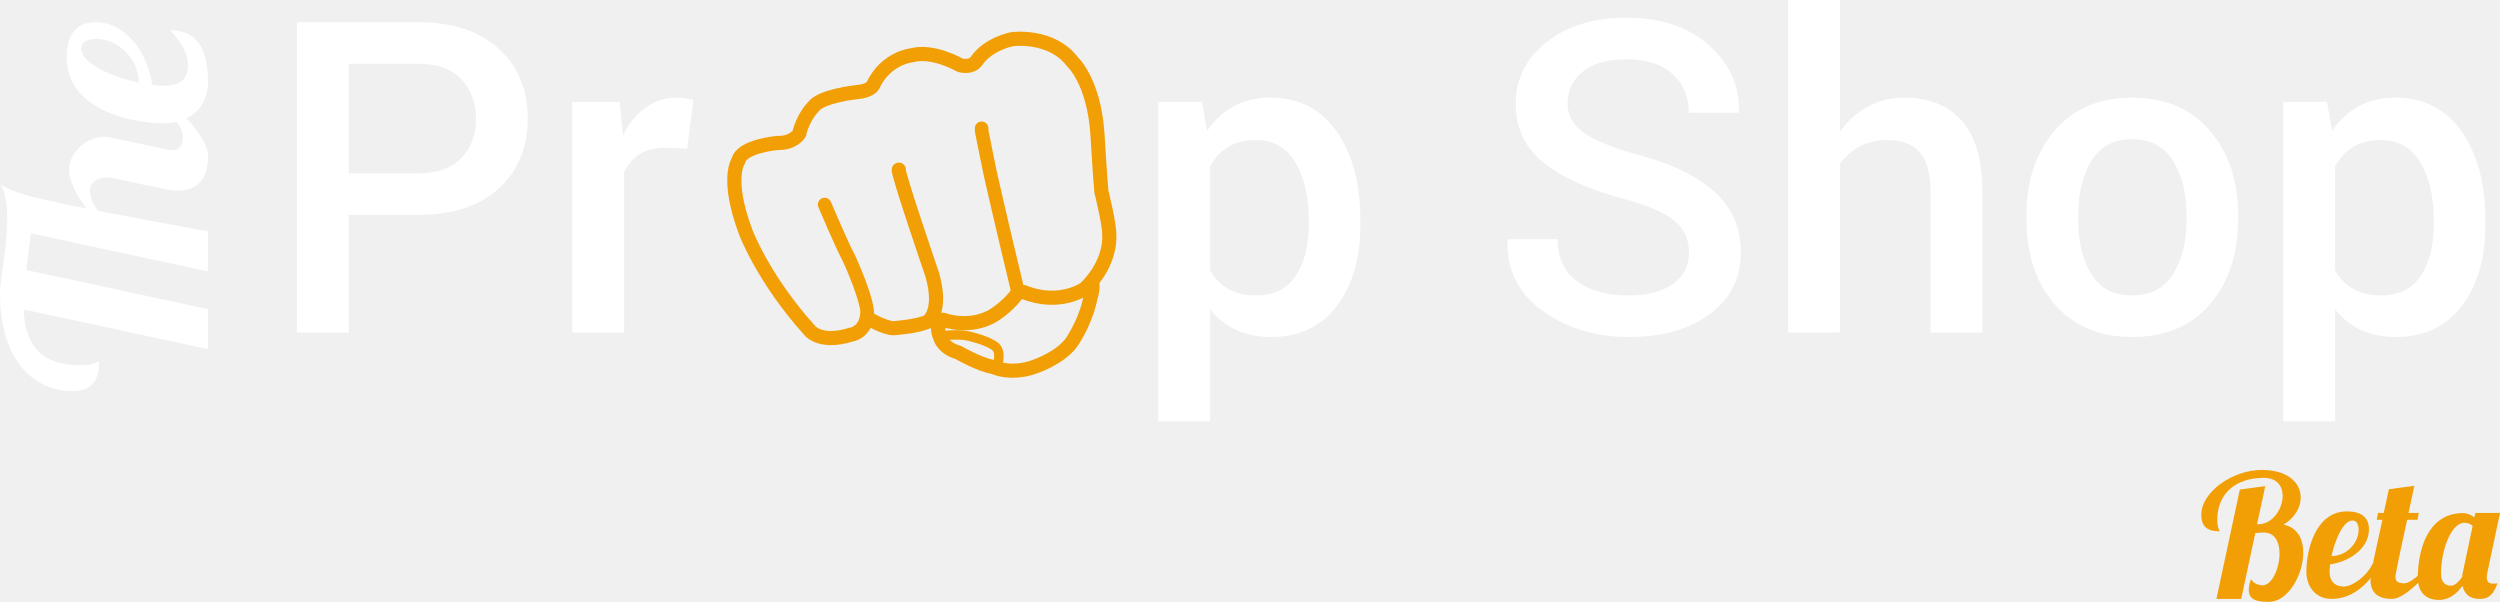
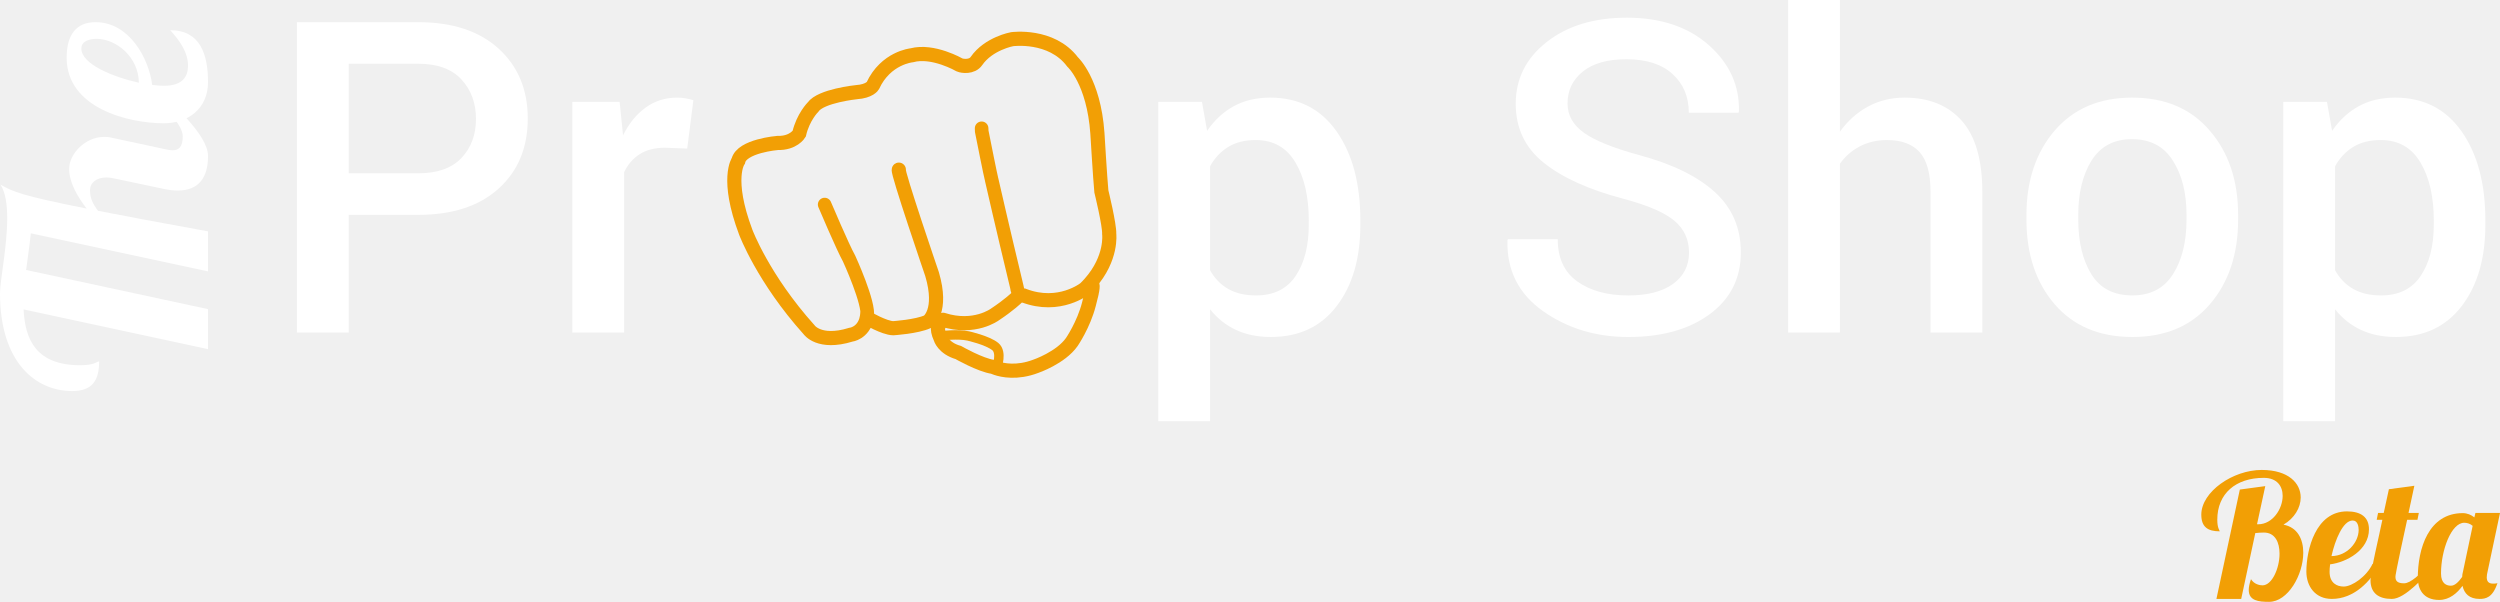
<svg xmlns="http://www.w3.org/2000/svg" version="1.1" x="0px" y="0px" width="188.987" height="45.496" viewBox="0 0 188.987 45.496" enable-background="new 0 0 432 144" xml:space="preserve" id="svg2">
  <defs id="defs69" />
  <g id="background" display="none" style="display:none" transform="translate(-116.563,-51.781)">
    <rect display="inline" width="432" height="144" id="rect5" x="0" y="0" style="fill:#404853;display:inline" />
  </g>
  <path d="m 171.243,36.748 -0.624,2.885 h 0.092 c 1.078,0 1.846,-1.156 1.846,-2.145 0,-0.729 -0.416,-1.365 -1.43,-1.365 -2.107,0 -3.511,1.184 -3.511,3.16 0,0.662 0.169,0.766 0.183,0.883 -0.897,0 -1.392,-0.324 -1.392,-1.26 0,-1.73 2.392,-3.381 4.563,-3.381 2.041,0 2.951,1.014 2.951,2.08 0,0.768 -0.469,1.572 -1.301,2.055 1.066,0.207 1.495,1.105 1.495,2.119 0,1.676 -1.157,3.717 -2.587,3.717 -0.78,0 -1.534,-0.078 -1.534,-0.896 0,-0.221 0.052,-0.494 0.169,-0.818 0.247,0.402 0.689,0.467 0.871,0.467 0.715,0 1.287,-1.287 1.287,-2.391 0,-0.846 -0.325,-1.6 -1.184,-1.6 -0.168,0 -0.416,0.014 -0.649,0.039 l -1.065,4.979 h -1.873 l 1.769,-8.268 1.924,-0.26 z" id="path27" style="fill:#f29f05;fill-opacity:1" />
  <path d="m 177.17,44.34 c 0.638,0 1.729,-0.754 2.185,-1.717 h 0.585 c -0.741,1.34 -1.989,2.652 -3.667,2.652 -1.248,0 -1.924,-0.949 -1.924,-2.066 0,-1.65 0.702,-4.551 3.068,-4.551 1.066,0 1.664,0.443 1.664,1.352 0,1.588 -1.703,2.496 -2.938,2.652 -0.026,0.209 -0.039,0.404 -0.039,0.561 10e-4,0.857 0.56,1.117 1.066,1.117 z m 0.677,-4.992 c -0.729,0 -1.326,1.469 -1.6,2.691 1.196,-0.014 2.041,-1.041 2.055,-1.963 0,-0.273 -0.065,-0.728 -0.455,-0.728 z" id="path29" style="fill:#f29f05;fill-opacity:1" />
  <path d="m 182.513,36.721 c 0,0 -0.195,0.885 -0.441,2.055 h 0.779 l -0.104,0.52 h -0.78 c -0.897,4.109 -0.884,4.238 -0.884,4.305 0,0.299 0.13,0.494 0.65,0.494 0.52,0 1.195,-0.729 1.716,-1.145 h 0.442 c -0.599,0.598 -2.067,2.326 -3.082,2.326 -1,0 -1.611,-0.441 -1.611,-1.416 0,-0.689 0.676,-3.445 0.896,-4.564 h -0.429 l 0.104,-0.52 h 0.429 l 0.39,-1.793 1.925,-0.262 z" id="path31" style="fill:#f29f05;fill-opacity:1" />
  <path d="m 188.051,43.196 c -0.038,0.156 -0.065,0.299 -0.065,0.443 0,0.271 0.104,0.48 0.469,0.48 0.091,0 0.234,0 0.338,-0.039 -0.363,1.117 -0.91,1.195 -1.352,1.195 -0.754,0 -1.157,-0.389 -1.287,-0.988 -0.391,0.533 -0.976,1.066 -1.769,1.066 -1.248,0 -1.612,-0.883 -1.612,-1.65 0,-2.236 0.807,-4.914 3.406,-4.914 0.312,0 0.637,0.129 0.871,0.324 l 0.078,-0.338 h 1.859 l -0.936,4.421 z M 186.92,39.75 c -0.208,-0.182 -0.455,-0.232 -0.637,-0.232 -0.976,0 -1.755,2.066 -1.755,3.834 0,0.781 0.429,0.924 0.754,0.924 0.299,0 0.585,-0.299 0.845,-0.664 0,-0.129 0.026,-0.273 0.065,-0.416 l 0.728,-3.446 z" id="path33" style="fill:#f29f05;fill-opacity:1" />
  <g id="g35" transform="translate(-116.563,-51.781)">
    <path style="fill:#ffffff" id="path37" d="m 142.925,68.023 v 8.895 h -3.916 V 53.457 h 9.168 c 2.589,0 4.616,0.669 6.083,2.006 1.466,1.338 2.199,3.097 2.199,5.277 0,2.202 -0.732,3.967 -2.199,5.293 -1.467,1.327 -3.494,1.99 -6.083,1.99 h -5.252 z m 0,-3.142 h 5.253 c 1.45,0 2.541,-0.387 3.271,-1.16 0.73,-0.773 1.096,-1.756 1.096,-2.949 0,-1.193 -0.365,-2.186 -1.096,-2.981 -0.731,-0.795 -1.821,-1.192 -3.271,-1.192 h -5.253 v 8.282 z" />
    <path style="fill:#ffffff" id="path39" d="m 168.513,63.012 -1.676,-0.064 c -0.764,0 -1.399,0.161 -1.91,0.483 -0.51,0.322 -0.905,0.779 -1.184,1.37 v 12.118 h -3.916 V 59.483 h 3.577 l 0.258,2.53 c 0.44,-0.892 1.007,-1.59 1.7,-2.095 0.692,-0.505 1.49,-0.757 2.393,-0.757 0.236,0 0.456,0.019 0.66,0.057 0.204,0.038 0.393,0.083 0.564,0.137 l -0.466,3.657 z" />
    <path style="fill:#ffffff" id="path41" d="m 219.398,68.78 c 0,2.535 -0.596,4.581 -1.789,6.14 -1.191,1.557 -2.851,2.336 -4.978,2.336 -0.988,0 -1.864,-0.178 -2.627,-0.531 -0.763,-0.355 -1.418,-0.876 -1.965,-1.563 v 8.46 h -3.916 V 59.483 h 3.303 l 0.387,2.191 c 0.559,-0.816 1.233,-1.439 2.022,-1.869 0.79,-0.43 1.705,-0.645 2.747,-0.645 2.148,0 3.822,0.852 5.019,2.554 1.199,1.703 1.797,3.945 1.797,6.728 V 68.78 z M 215.5,68.434 c 0,-1.781 -0.336,-3.237 -1.007,-4.369 -0.672,-1.132 -1.674,-1.698 -3.006,-1.698 -0.816,0 -1.509,0.174 -2.078,0.523 -0.569,0.349 -1.026,0.834 -1.369,1.456 v 7.869 c 0.343,0.612 0.8,1.081 1.369,1.408 0.569,0.327 1.273,0.49 2.111,0.49 1.331,0 2.328,-0.49 2.988,-1.472 0.661,-0.981 0.991,-2.271 0.991,-3.87 v -0.337 z" />
    <path style="fill:#ffffff" id="path43" d="m 244.244,70.873 c 0,-0.973 -0.361,-1.77 -1.088,-2.39 -0.725,-0.62 -2.006,-1.176 -3.842,-1.668 -2.621,-0.688 -4.639,-1.598 -6.051,-2.731 -1.412,-1.133 -2.119,-2.619 -2.119,-4.456 0,-1.891 0.781,-3.448 2.344,-4.673 1.564,-1.225 3.58,-1.837 6.051,-1.837 2.578,0 4.648,0.696 6.213,2.086 1.562,1.392 2.316,3.059 2.264,5.003 l -0.033,0.097 h -3.754 c 0,-1.203 -0.408,-2.178 -1.225,-2.924 -0.817,-0.746 -1.982,-1.12 -3.496,-1.12 -1.43,0 -2.527,0.311 -3.295,0.933 -0.77,0.622 -1.152,1.425 -1.152,2.412 0,0.89 0.416,1.629 1.248,2.219 0.832,0.59 2.211,1.146 4.133,1.672 2.525,0.677 4.441,1.611 5.752,2.804 1.311,1.193 1.967,2.712 1.967,4.56 0,1.955 -0.781,3.51 -2.344,4.665 -1.564,1.155 -3.619,1.732 -6.164,1.732 -2.449,0 -4.598,-0.652 -6.445,-1.957 -1.848,-1.307 -2.744,-3.086 -2.691,-5.342 l 0.033,-0.097 h 3.77 c 0,1.429 0.494,2.495 1.482,3.199 0.988,0.703 2.271,1.055 3.852,1.055 1.449,0 2.578,-0.291 3.383,-0.873 0.805,-0.585 1.207,-1.374 1.207,-2.369 z" />
    <path style="fill:#ffffff" id="path45" d="m 255.652,61.739 c 0.58,-0.816 1.287,-1.45 2.119,-1.901 0.832,-0.451 1.754,-0.677 2.764,-0.677 1.848,0 3.289,0.583 4.326,1.748 1.037,1.166 1.555,2.962 1.555,5.39 V 76.918 H 262.5 V 66.267 c 0,-1.375 -0.273,-2.369 -0.82,-2.981 -0.549,-0.612 -1.371,-0.918 -2.467,-0.918 -0.762,0 -1.447,0.159 -2.053,0.475 -0.607,0.317 -1.109,0.755 -1.508,1.313 v 12.762 h -3.916 V 51.781 h 3.916 v 9.958 z" />
    <path style="fill:#ffffff" id="path47" d="m 269.752,68.039 c 0,-2.589 0.709,-4.716 2.127,-6.381 1.439,-1.665 3.389,-2.498 5.85,-2.498 2.502,0 4.463,0.833 5.881,2.498 1.428,1.654 2.143,3.781 2.143,6.381 v 0.338 c 0,2.621 -0.715,4.759 -2.143,6.414 -1.418,1.643 -3.367,2.465 -5.85,2.465 -2.492,0 -4.453,-0.827 -5.881,-2.481 -1.418,-1.654 -2.127,-3.787 -2.127,-6.397 v -0.339 z m 3.916,0.33 c 0,1.695 0.332,3.079 0.998,4.152 0.656,1.062 1.688,1.592 3.094,1.592 1.365,0 2.385,-0.53 3.062,-1.592 0.688,-1.073 1.031,-2.457 1.031,-4.152 v -0.338 c 0,-1.663 -0.344,-3.031 -1.031,-4.104 -0.678,-1.083 -1.709,-1.625 -3.094,-1.625 -1.365,0 -2.385,0.542 -3.062,1.625 -0.666,1.084 -0.998,2.451 -0.998,4.104 v 0.338 z" />
    <path style="fill:#ffffff" id="path49" d="m 304.443,68.78 c 0,2.535 -0.596,4.581 -1.789,6.14 -1.191,1.557 -2.852,2.336 -4.979,2.336 -0.988,0 -1.863,-0.178 -2.627,-0.531 -0.762,-0.355 -1.418,-0.876 -1.965,-1.563 v 8.46 h -3.916 V 59.483 h 3.303 l 0.387,2.191 c 0.559,-0.816 1.234,-1.439 2.023,-1.869 0.789,-0.43 1.705,-0.645 2.746,-0.645 2.148,0 3.822,0.852 5.02,2.554 1.199,1.703 1.797,3.945 1.797,6.728 v 0.338 z m -3.898,-0.346 c 0,-1.781 -0.336,-3.237 -1.008,-4.369 -0.672,-1.132 -1.674,-1.698 -3.006,-1.698 -0.816,0 -1.508,0.174 -2.078,0.523 -0.568,0.349 -1.025,0.834 -1.369,1.456 v 7.869 c 0.344,0.612 0.801,1.081 1.369,1.408 0.57,0.327 1.273,0.49 2.111,0.49 1.332,0 2.328,-0.49 2.988,-1.472 0.662,-0.981 0.992,-2.271 0.992,-3.87 v -0.337 z" />
  </g>
  <g id="g51" transform="translate(-116.563,-51.781)">
    <path style="fill:#ffffff" id="path53" d="m 124.058,79.098 c 0,1.448 -0.524,2.246 -2.036,2.246 -2.793,0 -5.459,-2.205 -5.459,-7.391 0,-0.966 0.545,-3.527 0.545,-5.669 0,-1.029 -0.125,-1.953 -0.504,-2.541 0.945,0.525 1.533,0.819 6.51,1.806 -0.715,-0.924 -1.323,-1.995 -1.323,-3.002 0,-1.134 1.218,-2.415 2.624,-2.415 0.168,0 0.336,0 0.504,0.042 l 4.011,0.861 c 0.252,0.063 0.483,0.105 0.672,0.105 0.462,0 0.776,-0.231 0.776,-1.05 0,-0.84 -1.176,-1.932 -1.848,-2.771 v -0.714 c 0.967,0.966 3.759,3.338 3.759,4.976 0,1.638 -0.714,2.604 -2.288,2.604 -0.336,0 -0.672,-0.042 -1.071,-0.126 l -3.779,-0.798 c -0.188,-0.042 -0.378,-0.063 -0.546,-0.063 -0.756,0 -1.238,0.399 -1.238,0.966 0,0.588 0.209,1.029 0.608,1.554 2.058,0.399 4.703,0.903 8.314,1.554 v 3.023 l -13.396,-2.876 c -0.084,0.84 -0.23,1.806 -0.357,2.771 l 13.753,2.961 v 3.023 l -13.941,-3.003 c 0.104,2.331 0.987,4.22 4.283,4.22 1.071,0 1.239,-0.273 1.427,-0.293 z" />
    <path style="fill:#ffffff" id="path55" d="m 128.95,61.1 c -2.666,0 -7.348,-1.134 -7.348,-4.955 0,-1.722 0.713,-2.688 2.184,-2.688 2.561,0 4.031,2.75 4.283,4.745 0.336,0.042 0.65,0.063 0.902,0.063 1.386,0 1.806,-0.693 1.806,-1.512 0,-0.987 -0.567,-1.827 -1.344,-2.688 2.268,0 2.855,1.827 2.855,3.926 10e-4,2.017 -1.532,3.109 -3.338,3.109 z m -6.236,-5.648 c 0,1.176 2.372,2.142 4.347,2.583 -0.021,-1.932 -1.68,-3.296 -3.171,-3.317 -0.44,-0.001 -1.176,0.104 -1.176,0.734 z" />
  </g>
-   <path stroke-miterlimit="10" d="m 67.947,12.824 c -0.16,0.088 2.513,7.902 2.513,7.902 0.833,2.824 -0.321,3.588 -0.321,3.588 -0.846,0.387 -2.62,0.498 -2.62,0.498 -0.689,-0.018 -1.993,-0.789 -1.993,-0.789 -0.253,1.183 -1.218,1.283 -1.218,1.283 -2.393,0.734 -3.147,-0.381 -3.147,-0.381 -3.474,-3.867 -4.784,-7.367 -4.784,-7.367 -1.532,-4.068 -0.563,-5.401 -0.563,-5.401 0.263,-1.128 2.965,-1.35 2.965,-1.35 1.201,0.033 1.636,-0.694 1.636,-0.694 0.295,-1.269 1.04,-2.012 1.04,-2.012 0.587,-0.855 3.279,-1.133 3.279,-1.133 1.007,-0.068 1.244,-0.485 1.244,-0.485 0.981,-2.12 2.946,-2.304 2.946,-2.304 1.605,-0.434 3.614,0.73 3.614,0.73 0.211,0.09 0.938,0.192 1.276,-0.296 0.92,-1.328 2.695,-1.651 2.695,-1.651 0,0 2.968,-0.412 4.574,1.721 0,0 1.6,1.449 1.875,5.396 0,0 0.201,3.363 0.3,4.393 0,0 0.619,2.512 0.593,3.223 0,0 0.232,1.822 -1.449,3.72 -0.115,0.132 -0.243,0.265 -0.38,0.397 0,0 -1.903,1.369 -4.634,0.267 0,0 -0.434,-0.021 -0.52,0.152 0,0 -0.558,0.812 -1.656,1.54 0,0 -1.549,1.162 -3.922,0.403 0,0 -0.026,-0.065 -0.252,0.334 0,0 -0.309,0.244 0.053,1.04 0,0 0.199,0.77 1.354,1.102 0,0 1.666,0.951 2.632,1.086 0,0 0.083,0.042 0.236,0.094 0.46,0.157 1.562,0.402 2.989,-0.141 0,0 1.881,-0.641 2.72,-1.834 0,0 0.896,-1.301 1.295,-2.862 0.398,-1.564 0.098,-0.45 0.137,-0.558 0.04,-0.104 0.234,-0.928 0.091,-0.975" id="path59" style="fill:none;stroke:#f29f05;stroke-width:1.07;stroke-linecap:round;stroke-miterlimit:10;stroke-dasharray:none;stroke-opacity:1" />
+   <path stroke-miterlimit="10" d="m 67.947,12.824 c -0.16,0.088 2.513,7.902 2.513,7.902 0.833,2.824 -0.321,3.588 -0.321,3.588 -0.846,0.387 -2.62,0.498 -2.62,0.498 -0.689,-0.018 -1.993,-0.789 -1.993,-0.789 -0.253,1.183 -1.218,1.283 -1.218,1.283 -2.393,0.734 -3.147,-0.381 -3.147,-0.381 -3.474,-3.867 -4.784,-7.367 -4.784,-7.367 -1.532,-4.068 -0.563,-5.401 -0.563,-5.401 0.263,-1.128 2.965,-1.35 2.965,-1.35 1.201,0.033 1.636,-0.694 1.636,-0.694 0.295,-1.269 1.04,-2.012 1.04,-2.012 0.587,-0.855 3.279,-1.133 3.279,-1.133 1.007,-0.068 1.244,-0.485 1.244,-0.485 0.981,-2.12 2.946,-2.304 2.946,-2.304 1.605,-0.434 3.614,0.73 3.614,0.73 0.211,0.09 0.938,0.192 1.276,-0.296 0.92,-1.328 2.695,-1.651 2.695,-1.651 0,0 2.968,-0.412 4.574,1.721 0,0 1.6,1.449 1.875,5.396 0,0 0.201,3.363 0.3,4.393 0,0 0.619,2.512 0.593,3.223 0,0 0.232,1.822 -1.449,3.72 -0.115,0.132 -0.243,0.265 -0.38,0.397 0,0 -1.936,1.565 -4.634,0.529 0,0 -0.434,-0.021 -0.52,0.152 0,0 -0.558,0.55 -1.656,1.278 0,0 -1.549,1.162 -3.922,0.403 m -0.285,0.367 c 0,0 -0.276,0.211 0.086,1.007 0,0 0.199,0.77 1.354,1.102 0,0 1.666,0.951 2.632,1.086 0,0 0.083,0.042 0.236,0.094 0.46,0.157 1.562,0.402 2.989,-0.141 0,0 1.881,-0.641 2.72,-1.834 0,0 0.896,-1.301 1.295,-2.862 0.398,-1.564 0.098,-0.45 0.137,-0.558 0.04,-0.104 0.234,-0.928 0.091,-0.975" id="path59" style="fill:none;fill-opacity:1;stroke:#f29f05;stroke-width:1.07;stroke-linecap:round;stroke-miterlimit:10;stroke-opacity:1;stroke-dasharray:none" />
  <path stroke-miterlimit="10" d="m 62.339,15.462 c 0,0 1.365,3.222 1.849,4.087 0,0 1.57,3.414 1.358,4.395" id="path61" style="fill:none;stroke:#f29f05;stroke-width:1.027;stroke-linecap:round;stroke-miterlimit:10;stroke-opacity:1" />
  <path stroke-miterlimit="10" d="m 74.205,9.698 0.008,0.228 c 0,0 0.682,3.438 0.752,3.663 0,0 0.248,1.082 0.568,2.463 0.757,3.274 1.532,6.391 1.363,5.803" id="path63" style="fill:none;stroke:#f29f05;stroke-width:1.027;stroke-linecap:round;stroke-linejoin:round;stroke-miterlimit:10;stroke-opacity:1" />
  <path stroke-miterlimit="10" d="m 71.139,25.383 c 0,0 1.282,-0.155 2.05,0.014 0,0 1.451,0.321 2.049,0.801 0.529,0.434 0.123,1.539 0.16,1.409" id="path65" style="fill:none;stroke:#f29f05;stroke-width:0.713;stroke-miterlimit:10;stroke-dasharray:none;stroke-opacity:1" />
</svg>
